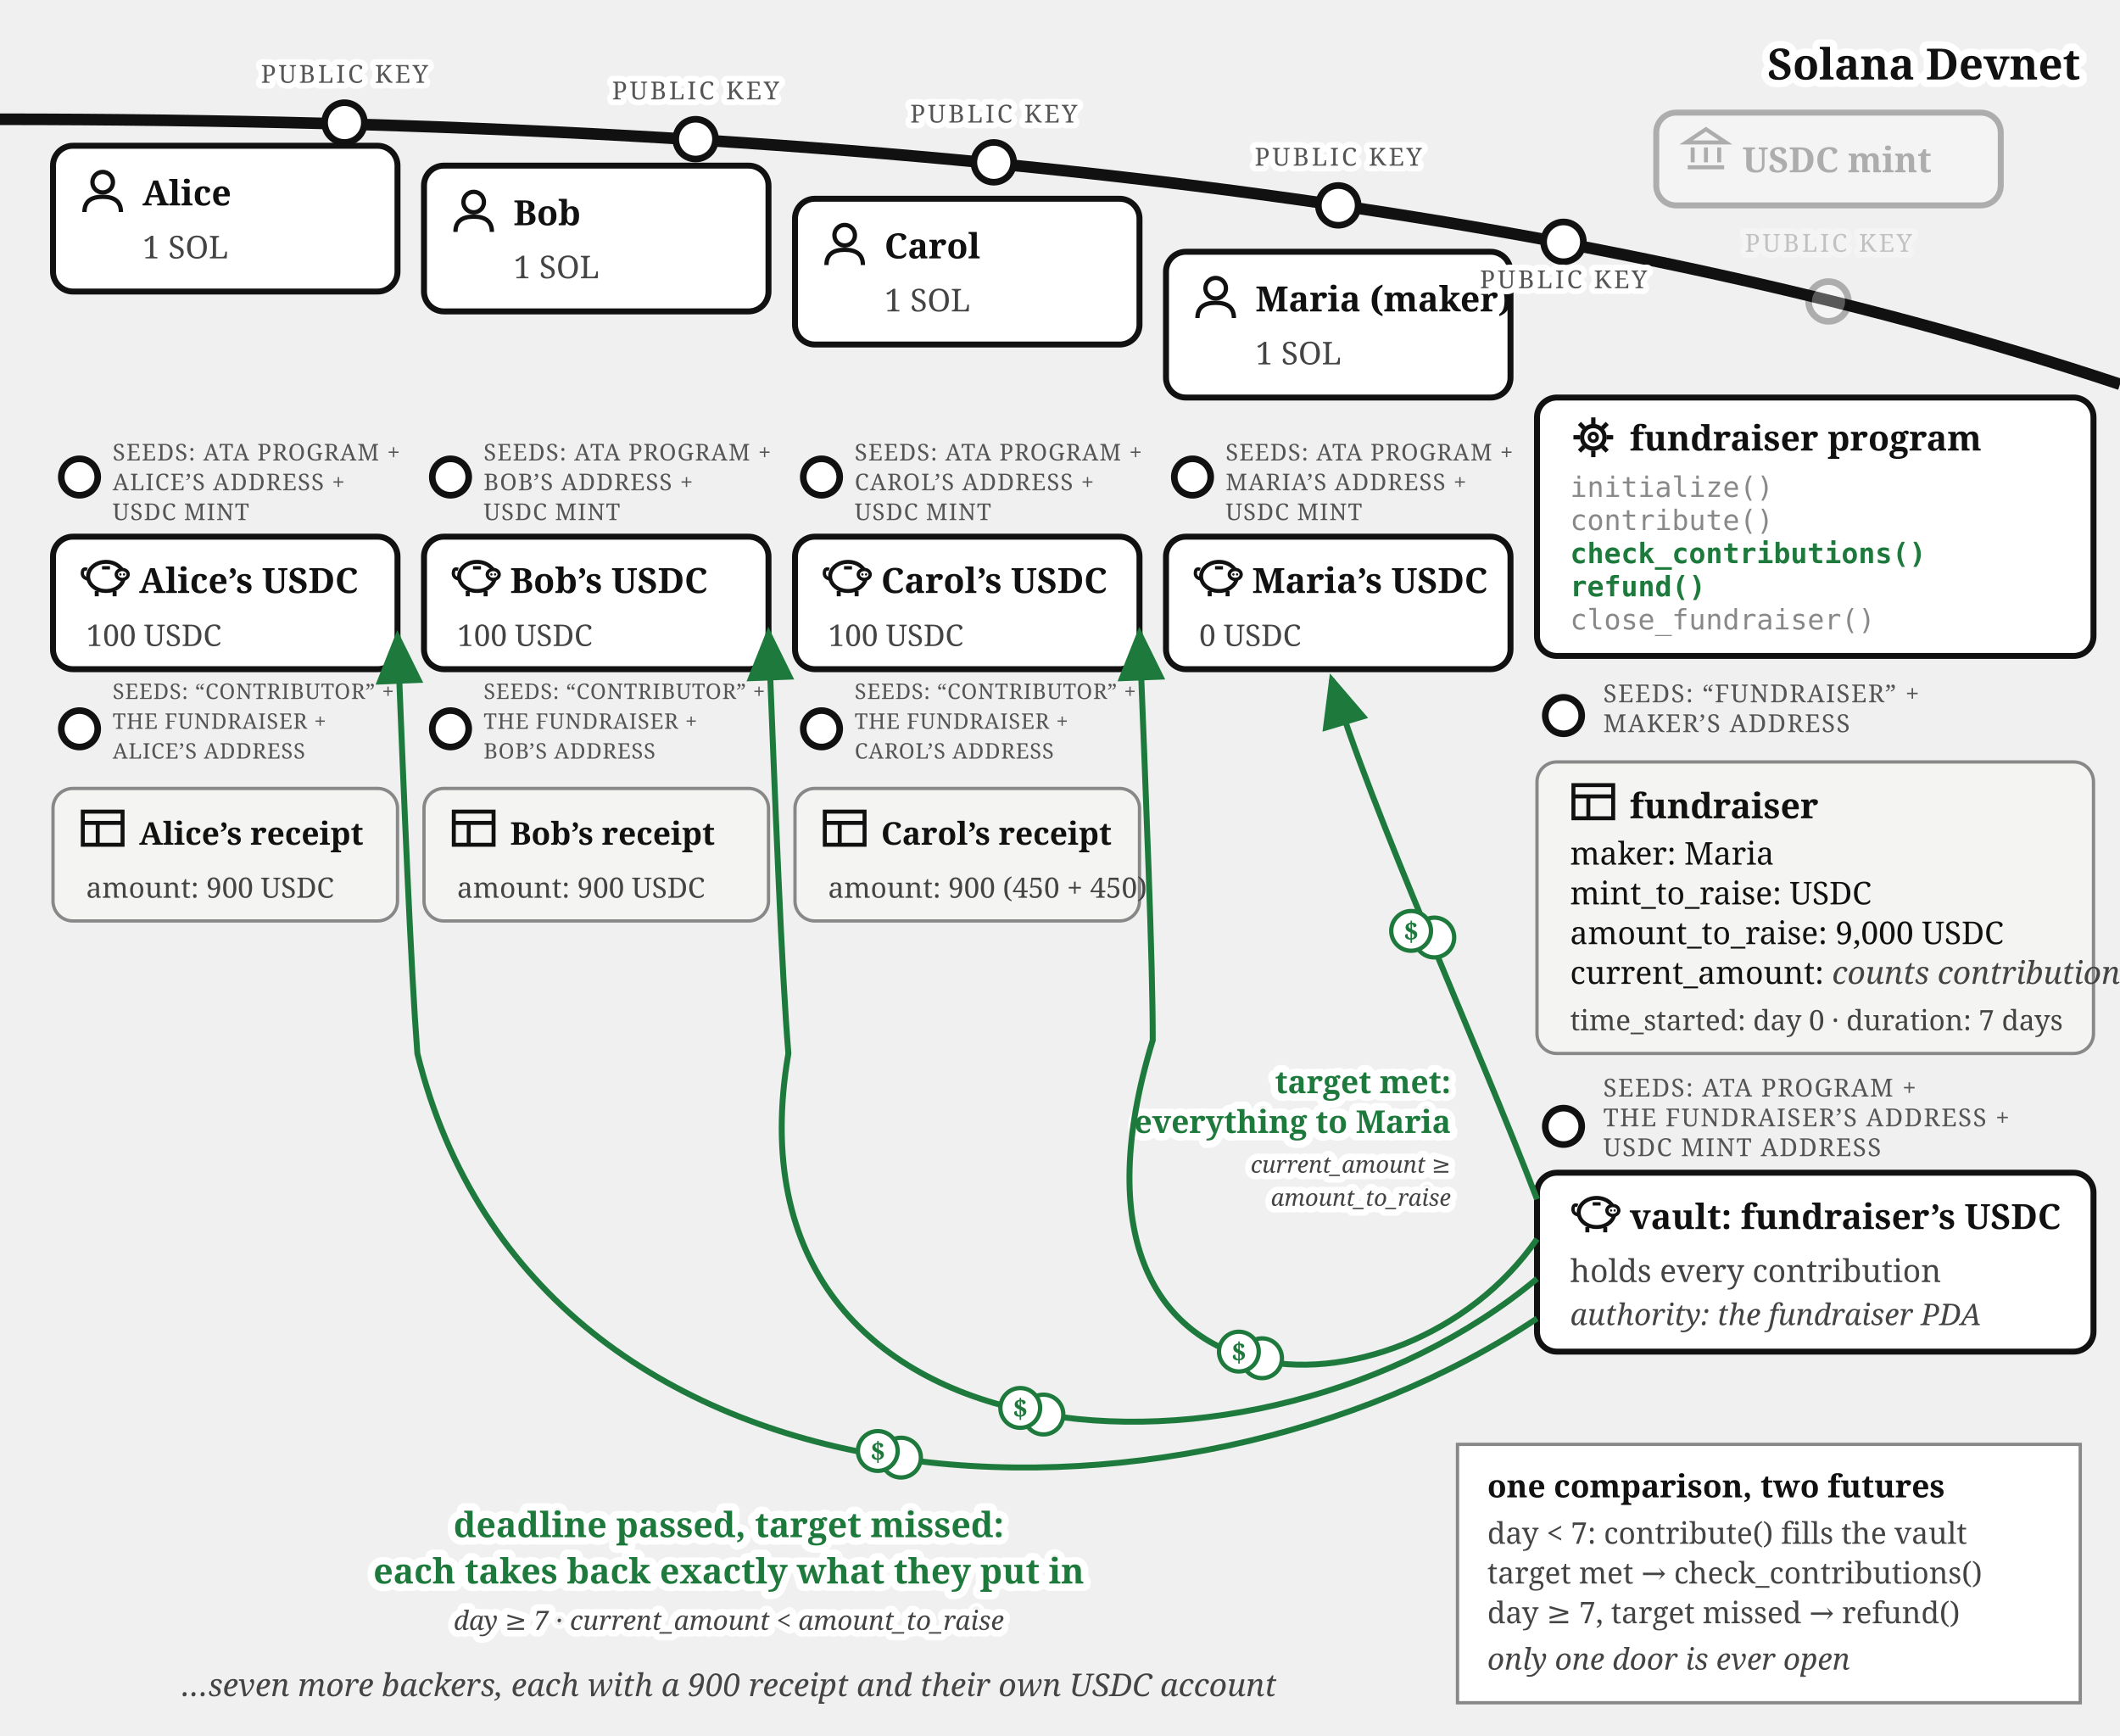
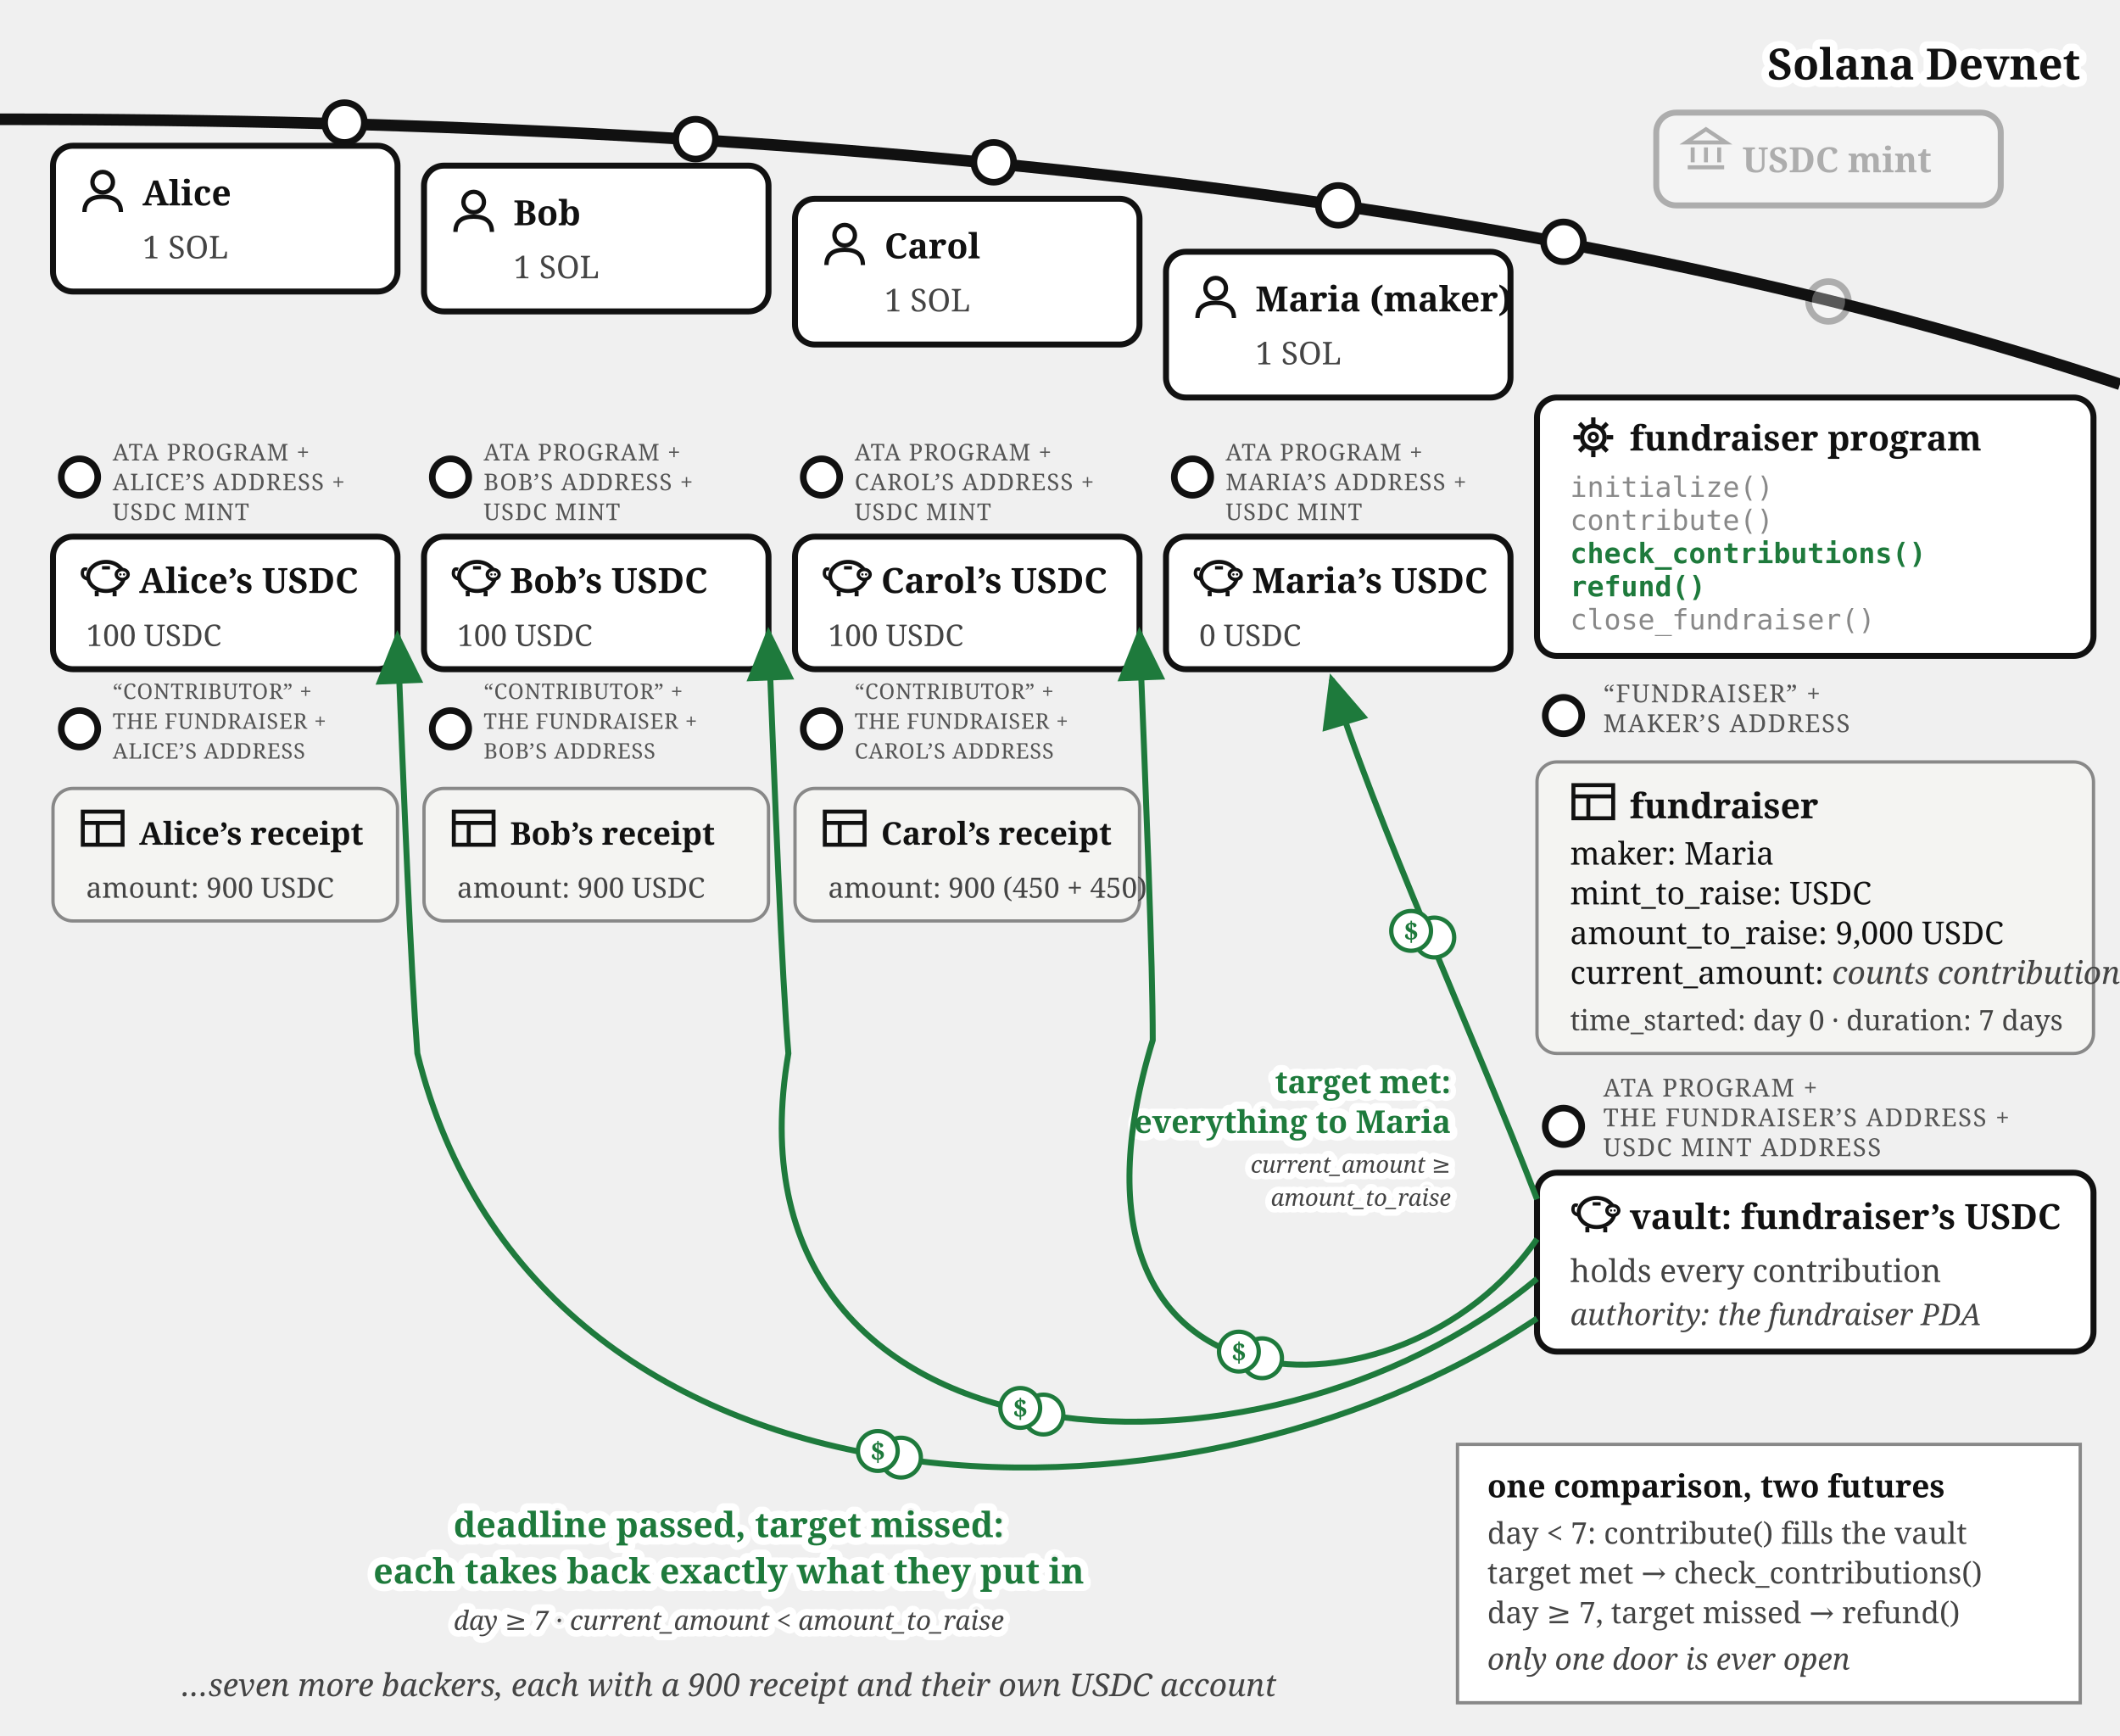
<svg xmlns="http://www.w3.org/2000/svg" viewBox="0 0 640 524" font-family="Georgia, serif" fill="#111">
  <defs>
    <marker id="fund-exits-arr" markerWidth="9" markerHeight="8" refX="8" refY="4" orient="auto">
      <path d="M0,0 L9,4 L0,8 z" fill="#1e7a3c" />
    </marker>
  </defs>
  <path d="M 0,36 Q 400,36 640,116" fill="none" stroke="#111" stroke-width="3.5" />
  <text stroke="#fff" stroke-width="4.5" paint-order="stroke" stroke-linejoin="round" x="628" y="24" font-size="13" font-weight="bold" text-anchor="end">Solana Devnet</text>
  <g opacity="0.3">
    <circle cx="552" cy="91" r="6" fill="#fff" stroke="#111" stroke-width="2" />
-     <text stroke="#fff" stroke-width="3.5" paint-order="stroke" stroke-linejoin="round" x="552" y="76" font-size="7.5" letter-spacing="0.8" fill="#555" text-anchor="middle">PUBLIC KEY</text>
    <rect x="500" y="34" width="104" height="28" rx="6" fill="#fff" stroke="#111" stroke-width="1.8" />
    <g transform="translate(508,38)" stroke="#111" stroke-width="1.2" fill="none">
      <path d="M 1,5 L 7,1 L 13,5 Z" />
      <line x1="3" y1="6.5" x2="3" y2="11" />
      <line x1="7" y1="6.5" x2="7" y2="11" />
      <line x1="11" y1="6.5" x2="11" y2="11" />
      <line x1="1.5" y1="12.5" x2="12.5" y2="12.5" />
    </g>
    <text x="526" y="52" font-size="10.5" font-weight="bold">USDC mint</text>
  </g>
  <g>
    <circle cx="104" cy="37" r="6" fill="#fff" stroke="#111" stroke-width="2" />
-     <text stroke="#fff" stroke-width="3.5" paint-order="stroke" stroke-linejoin="round" x="104" y="25" font-size="7.5" letter-spacing="0.8" fill="#555" text-anchor="middle">PUBLIC KEY</text>
    <rect x="16" y="44" width="104" height="44" rx="6" fill="#fff" stroke="#111" stroke-width="1.8" />
    <g transform="translate(24,51)">
      <circle cx="7" cy="4" r="3.1" fill="none" stroke="#111" stroke-width="1.3" />
      <path d="M 1.5,13 Q 1.5,8.4 7,8.4 Q 12.5,8.4 12.5,13" fill="none" stroke="#111" stroke-width="1.3" />
    </g>
    <text x="43" y="62" font-size="10.5" font-weight="bold">Alice</text>
    <text x="43" y="78" font-size="9.5" fill="#444">1 SOL</text>
  </g>
  <g>
    <circle cx="24" cy="144" r="5.5" fill="#fff" stroke="#111" stroke-width="2" />
-     <text x="34" y="139" font-size="7" letter-spacing="0.3" fill="#555">SEEDS: ATA PROGRAM +</text>
+     <text x="34" y="139" font-size="7" letter-spacing="0.3" fill="#555">ATA PROGRAM +</text>
    <text x="34" y="148" font-size="7" letter-spacing="0.3" fill="#555">ALICE’S ADDRESS +</text>
    <text x="34" y="157" font-size="7" letter-spacing="0.3" fill="#555">USDC MINT</text>
    <rect x="16" y="162" width="104" height="40" rx="6" fill="#fff" stroke="#111" stroke-width="1.8" />
    <g transform="translate(24,167)">
      <path d="M 2.6,7.8 Q 0.6,7.4 0.9,5.6 Q 1.1,4.4 2.3,4.9" fill="none" stroke="#111" stroke-width="1" />
      <ellipse cx="8" cy="7" rx="5.4" ry="4.4" fill="none" stroke="#111" stroke-width="1.2" />
      <ellipse cx="12.9" cy="6.4" rx="1.8" ry="1.5" fill="#fff" stroke="#111" stroke-width="1" />
      <circle cx="12.35" cy="6.4" r="0.35" fill="#111" />
      <circle cx="13.45" cy="6.4" r="0.35" fill="#111" />
      <line x1="5.2" y1="11.4" x2="5.2" y2="13" stroke="#111" stroke-width="1.2" />
      <line x1="10.6" y1="11.4" x2="10.6" y2="13" stroke="#111" stroke-width="1.2" />
      <line x1="6.8" y1="4.4" x2="9.2" y2="4.4" stroke="#111" stroke-width="1" />
    </g>
    <text x="42" y="179" font-size="10.5" font-weight="bold">Alice’s USDC</text>
    <text x="26" y="195" font-size="9" fill="#444">100 USDC</text>
  </g>
  <g>
    <circle cx="24" cy="220" r="5.5" fill="#fff" stroke="#111" stroke-width="2" />
-     <text x="34" y="211" font-size="6.5" letter-spacing="0.2" fill="#555">SEEDS: “CONTRIBUTOR” +</text>
+     <text x="34" y="211" font-size="6.5" letter-spacing="0.2" fill="#555">“CONTRIBUTOR” +</text>
    <text x="34" y="220" font-size="6.5" letter-spacing="0.2" fill="#555">THE FUNDRAISER +</text>
    <text x="34" y="229" font-size="6.5" letter-spacing="0.2" fill="#555">ALICE’S ADDRESS</text>
    <rect x="16" y="238" width="104" height="40" rx="6" fill="#f4f4f2" stroke="#888" />
    <g transform="translate(24,243)" stroke="#111" stroke-width="1.2" fill="none">
      <rect x="1" y="2" width="12" height="10" />
      <line x1="1" y1="5.4" x2="13" y2="5.4" />
      <line x1="5.5" y1="5.4" x2="5.5" y2="12" />
    </g>
    <text x="42" y="255" font-size="9.5" font-weight="bold">Alice’s receipt</text>
    <text x="26" y="271" font-size="8.5" fill="#444">amount: 900 USDC</text>
  </g>
  <g>
    <circle cx="210" cy="42" r="6" fill="#fff" stroke="#111" stroke-width="2" />
-     <text stroke="#fff" stroke-width="3.5" paint-order="stroke" stroke-linejoin="round" x="210" y="30" font-size="7.5" letter-spacing="0.8" fill="#555" text-anchor="middle">PUBLIC KEY</text>
    <rect x="128" y="50" width="104" height="44" rx="6" fill="#fff" stroke="#111" stroke-width="1.8" />
    <g transform="translate(136,57)">
      <circle cx="7" cy="4" r="3.1" fill="none" stroke="#111" stroke-width="1.3" />
      <path d="M 1.5,13 Q 1.5,8.4 7,8.4 Q 12.5,8.4 12.5,13" fill="none" stroke="#111" stroke-width="1.3" />
    </g>
    <text x="155" y="68" font-size="10.5" font-weight="bold">Bob</text>
    <text x="155" y="84" font-size="9.5" fill="#444">1 SOL</text>
  </g>
  <g>
    <circle cx="136" cy="144" r="5.5" fill="#fff" stroke="#111" stroke-width="2" />
-     <text x="146" y="139" font-size="7" letter-spacing="0.3" fill="#555">SEEDS: ATA PROGRAM +</text>
+     <text x="146" y="139" font-size="7" letter-spacing="0.3" fill="#555">ATA PROGRAM +</text>
    <text x="146" y="148" font-size="7" letter-spacing="0.3" fill="#555">BOB’S ADDRESS +</text>
    <text x="146" y="157" font-size="7" letter-spacing="0.3" fill="#555">USDC MINT</text>
    <rect x="128" y="162" width="104" height="40" rx="6" fill="#fff" stroke="#111" stroke-width="1.8" />
    <g transform="translate(136,167)">
      <path d="M 2.6,7.8 Q 0.6,7.4 0.9,5.6 Q 1.1,4.4 2.3,4.9" fill="none" stroke="#111" stroke-width="1" />
      <ellipse cx="8" cy="7" rx="5.4" ry="4.4" fill="none" stroke="#111" stroke-width="1.2" />
      <ellipse cx="12.9" cy="6.4" rx="1.8" ry="1.5" fill="#fff" stroke="#111" stroke-width="1" />
      <circle cx="12.35" cy="6.4" r="0.35" fill="#111" />
      <circle cx="13.45" cy="6.4" r="0.35" fill="#111" />
      <line x1="5.2" y1="11.4" x2="5.2" y2="13" stroke="#111" stroke-width="1.2" />
      <line x1="10.6" y1="11.4" x2="10.6" y2="13" stroke="#111" stroke-width="1.2" />
      <line x1="6.8" y1="4.4" x2="9.2" y2="4.4" stroke="#111" stroke-width="1" />
    </g>
    <text x="154" y="179" font-size="10.5" font-weight="bold">Bob’s USDC</text>
    <text x="138" y="195" font-size="9" fill="#444">100 USDC</text>
  </g>
  <g>
    <circle cx="136" cy="220" r="5.5" fill="#fff" stroke="#111" stroke-width="2" />
-     <text x="146" y="211" font-size="6.5" letter-spacing="0.2" fill="#555">SEEDS: “CONTRIBUTOR” +</text>
+     <text x="146" y="211" font-size="6.5" letter-spacing="0.2" fill="#555">“CONTRIBUTOR” +</text>
    <text x="146" y="220" font-size="6.5" letter-spacing="0.2" fill="#555">THE FUNDRAISER +</text>
    <text x="146" y="229" font-size="6.5" letter-spacing="0.2" fill="#555">BOB’S ADDRESS</text>
    <rect x="128" y="238" width="104" height="40" rx="6" fill="#f4f4f2" stroke="#888" />
    <g transform="translate(136,243)" stroke="#111" stroke-width="1.2" fill="none">
      <rect x="1" y="2" width="12" height="10" />
      <line x1="1" y1="5.4" x2="13" y2="5.4" />
      <line x1="5.5" y1="5.4" x2="5.5" y2="12" />
    </g>
    <text x="154" y="255" font-size="9.5" font-weight="bold">Bob’s receipt</text>
    <text x="138" y="271" font-size="8.5" fill="#444">amount: 900 USDC</text>
  </g>
  <g>
    <circle cx="300" cy="49" r="6" fill="#fff" stroke="#111" stroke-width="2" />
-     <text stroke="#fff" stroke-width="3.5" paint-order="stroke" stroke-linejoin="round" x="300" y="37" font-size="7.5" letter-spacing="0.8" fill="#555" text-anchor="middle">PUBLIC KEY</text>
    <rect x="240" y="60" width="104" height="44" rx="6" fill="#fff" stroke="#111" stroke-width="1.8" />
    <g transform="translate(248,67)">
      <circle cx="7" cy="4" r="3.1" fill="none" stroke="#111" stroke-width="1.3" />
      <path d="M 1.5,13 Q 1.5,8.4 7,8.4 Q 12.5,8.4 12.5,13" fill="none" stroke="#111" stroke-width="1.3" />
    </g>
    <text x="267" y="78" font-size="10.5" font-weight="bold">Carol</text>
    <text x="267" y="94" font-size="9.5" fill="#444">1 SOL</text>
  </g>
  <g>
    <circle cx="248" cy="144" r="5.5" fill="#fff" stroke="#111" stroke-width="2" />
-     <text x="258" y="139" font-size="7" letter-spacing="0.3" fill="#555">SEEDS: ATA PROGRAM +</text>
+     <text x="258" y="139" font-size="7" letter-spacing="0.3" fill="#555">ATA PROGRAM +</text>
    <text x="258" y="148" font-size="7" letter-spacing="0.3" fill="#555">CAROL’S ADDRESS +</text>
    <text x="258" y="157" font-size="7" letter-spacing="0.3" fill="#555">USDC MINT</text>
    <rect x="240" y="162" width="104" height="40" rx="6" fill="#fff" stroke="#111" stroke-width="1.8" />
    <g transform="translate(248,167)">
      <path d="M 2.6,7.8 Q 0.6,7.4 0.9,5.6 Q 1.1,4.4 2.3,4.9" fill="none" stroke="#111" stroke-width="1" />
      <ellipse cx="8" cy="7" rx="5.4" ry="4.4" fill="none" stroke="#111" stroke-width="1.2" />
      <ellipse cx="12.9" cy="6.4" rx="1.8" ry="1.5" fill="#fff" stroke="#111" stroke-width="1" />
      <circle cx="12.35" cy="6.4" r="0.35" fill="#111" />
      <circle cx="13.45" cy="6.4" r="0.35" fill="#111" />
      <line x1="5.2" y1="11.4" x2="5.2" y2="13" stroke="#111" stroke-width="1.2" />
      <line x1="10.6" y1="11.4" x2="10.6" y2="13" stroke="#111" stroke-width="1.2" />
      <line x1="6.8" y1="4.4" x2="9.2" y2="4.4" stroke="#111" stroke-width="1" />
    </g>
    <text x="266" y="179" font-size="10.5" font-weight="bold">Carol’s USDC</text>
    <text x="250" y="195" font-size="9" fill="#444">100 USDC</text>
  </g>
  <g>
    <circle cx="248" cy="220" r="5.5" fill="#fff" stroke="#111" stroke-width="2" />
-     <text x="258" y="211" font-size="6.5" letter-spacing="0.2" fill="#555">SEEDS: “CONTRIBUTOR” +</text>
+     <text x="258" y="211" font-size="6.5" letter-spacing="0.2" fill="#555">“CONTRIBUTOR” +</text>
    <text x="258" y="220" font-size="6.5" letter-spacing="0.2" fill="#555">THE FUNDRAISER +</text>
    <text x="258" y="229" font-size="6.5" letter-spacing="0.2" fill="#555">CAROL’S ADDRESS</text>
    <rect x="240" y="238" width="104" height="40" rx="6" fill="#f4f4f2" stroke="#888" />
    <g transform="translate(248,243)" stroke="#111" stroke-width="1.2" fill="none">
      <rect x="1" y="2" width="12" height="10" />
      <line x1="1" y1="5.4" x2="13" y2="5.4" />
      <line x1="5.5" y1="5.4" x2="5.5" y2="12" />
    </g>
    <text x="266" y="255" font-size="9.5" font-weight="bold">Carol’s receipt</text>
    <text x="250" y="271" font-size="8.5" fill="#444">amount: 900 (450 + 450)</text>
  </g>
  <g>
    <circle cx="404" cy="62" r="6" fill="#fff" stroke="#111" stroke-width="2" />
-     <text stroke="#fff" stroke-width="3.5" paint-order="stroke" stroke-linejoin="round" x="404" y="50" font-size="7.5" letter-spacing="0.8" fill="#555" text-anchor="middle">PUBLIC KEY</text>
    <rect x="352" y="76" width="104" height="44" rx="6" fill="#fff" stroke="#111" stroke-width="1.8" />
    <g transform="translate(360,83)">
      <circle cx="7" cy="4" r="3.1" fill="none" stroke="#111" stroke-width="1.3" />
      <path d="M 1.5,13 Q 1.5,8.4 7,8.4 Q 12.5,8.4 12.5,13" fill="none" stroke="#111" stroke-width="1.3" />
    </g>
    <text x="379" y="94" font-size="10.5" font-weight="bold">Maria (maker)</text>
    <text x="379" y="110" font-size="9.5" fill="#444">1 SOL</text>
  </g>
  <g>
    <circle cx="360" cy="144" r="5.5" fill="#fff" stroke="#111" stroke-width="2" />
-     <text x="370" y="139" font-size="7" letter-spacing="0.3" fill="#555">SEEDS: ATA PROGRAM +</text>
+     <text x="370" y="139" font-size="7" letter-spacing="0.3" fill="#555">ATA PROGRAM +</text>
    <text x="370" y="148" font-size="7" letter-spacing="0.3" fill="#555">MARIA’S ADDRESS +</text>
    <text x="370" y="157" font-size="7" letter-spacing="0.3" fill="#555">USDC MINT</text>
    <rect x="352" y="162" width="104" height="40" rx="6" fill="#fff" stroke="#111" stroke-width="1.8" />
    <g transform="translate(360,167)">
      <path d="M 2.6,7.8 Q 0.6,7.4 0.9,5.6 Q 1.1,4.4 2.3,4.9" fill="none" stroke="#111" stroke-width="1" />
      <ellipse cx="8" cy="7" rx="5.4" ry="4.4" fill="none" stroke="#111" stroke-width="1.2" />
      <ellipse cx="12.9" cy="6.4" rx="1.8" ry="1.5" fill="#fff" stroke="#111" stroke-width="1" />
      <circle cx="12.35" cy="6.4" r="0.35" fill="#111" />
      <circle cx="13.45" cy="6.4" r="0.35" fill="#111" />
      <line x1="5.2" y1="11.4" x2="5.2" y2="13" stroke="#111" stroke-width="1.2" />
      <line x1="10.6" y1="11.4" x2="10.6" y2="13" stroke="#111" stroke-width="1.2" />
      <line x1="6.8" y1="4.4" x2="9.2" y2="4.4" stroke="#111" stroke-width="1" />
    </g>
    <text x="378" y="179" font-size="10.5" font-weight="bold">Maria’s USDC</text>
    <text x="362" y="195" font-size="9" fill="#444">0 USDC</text>
  </g>
  <g>
    <circle cx="472" cy="73" r="6" fill="#fff" stroke="#111" stroke-width="2" />
-     <text stroke="#fff" stroke-width="3.5" paint-order="stroke" stroke-linejoin="round" x="472" y="87" font-size="7.5" letter-spacing="0.8" fill="#555" text-anchor="middle">PUBLIC KEY</text>
    <rect x="464" y="120" width="168" height="78" rx="6" fill="#fff" stroke="#111" stroke-width="1.8" />
    <g transform="translate(474,125)">
      <circle cx="7" cy="7" r="3.4" fill="none" stroke="#111" stroke-width="1.3" />
      <circle cx="7" cy="7" r="1.2" fill="none" stroke="#111" stroke-width="1" />
      <g stroke="#111" stroke-width="1.3">
        <line x1="7" y1="1" x2="7" y2="3" />
        <line x1="7" y1="11" x2="7" y2="13" />
        <line x1="1" y1="7" x2="3" y2="7" />
        <line x1="11" y1="7" x2="13" y2="7" />
        <line x1="2.8" y1="2.8" x2="4.2" y2="4.2" />
        <line x1="9.8" y1="9.8" x2="11.2" y2="11.2" />
        <line x1="11.2" y1="2.8" x2="9.8" y2="4.2" />
        <line x1="2.8" y1="11.2" x2="4.2" y2="9.8" />
      </g>
    </g>
    <text x="492" y="136" font-size="10.5" font-weight="bold">fundraiser program</text>
    <text x="474" y="150" font-size="8.5" font-family="Menlo, monospace" fill="#888">initialize()</text>
    <text x="474" y="160" font-size="8.5" font-family="Menlo, monospace" fill="#888">contribute()</text>
    <text x="474" y="170" font-size="8.5" font-family="Menlo, monospace" font-weight="bold" fill="#1e7a3c">check_contributions()</text>
    <text x="474" y="180" font-size="8.5" font-family="Menlo, monospace" font-weight="bold" fill="#1e7a3c">refund()</text>
    <text x="474" y="190" font-size="8.5" font-family="Menlo, monospace" fill="#888">close_fundraiser()</text>
  </g>
  <g>
    <circle cx="472" cy="216" r="5.5" fill="#fff" stroke="#111" stroke-width="2" />
-     <text x="484" y="212" font-size="7.5" letter-spacing="0.4" fill="#555">SEEDS: “FUNDRAISER” +</text>
+     <text x="484" y="212" font-size="7.5" letter-spacing="0.4" fill="#555">“FUNDRAISER” +</text>
    <text x="484" y="221" font-size="7.5" letter-spacing="0.4" fill="#555">MAKER’S ADDRESS</text>
    <rect x="464" y="230" width="168" height="88" rx="6" fill="#f4f4f2" stroke="#888" />
    <g transform="translate(474,235)" stroke="#111" stroke-width="1.2" fill="none">
      <rect x="1" y="2" width="12" height="10" />
      <line x1="1" y1="5.4" x2="13" y2="5.4" />
      <line x1="5.5" y1="5.4" x2="5.5" y2="12" />
    </g>
    <text x="492" y="247" font-size="10.5" font-weight="bold">fundraiser</text>
    <text x="474" y="261" font-size="9.5">maker: Maria</text>
    <text x="474" y="273" font-size="9.5">mint_to_raise: USDC</text>
    <text x="474" y="285" font-size="9.5">amount_to_raise: 9,000 USDC</text>
    <text x="474" y="297" font-size="9.5">current_amount: <tspan font-style="italic" fill="#444">counts contributions</tspan>
    </text>
    <text x="474" y="311" font-size="8.5" fill="#444">time_started: day 0 · duration: 7 days</text>
  </g>
  <g>
    <circle cx="472" cy="340" r="5.5" fill="#fff" stroke="#111" stroke-width="2" />
-     <text x="484" y="331" font-size="7.5" letter-spacing="0.4" fill="#555">SEEDS: ATA PROGRAM +</text>
+     <text x="484" y="331" font-size="7.5" letter-spacing="0.4" fill="#555">ATA PROGRAM +</text>
    <text x="484" y="340" font-size="7.5" letter-spacing="0.4" fill="#555">THE FUNDRAISER’S ADDRESS +</text>
    <text x="484" y="349" font-size="7.5" letter-spacing="0.4" fill="#555">USDC MINT ADDRESS</text>
    <rect x="464" y="354" width="168" height="54" rx="6" fill="#fff" stroke="#111" stroke-width="1.8" />
    <g transform="translate(474,359)">
      <path d="M 2.6,7.8 Q 0.6,7.4 0.9,5.6 Q 1.1,4.4 2.3,4.9" fill="none" stroke="#111" stroke-width="1" />
      <ellipse cx="8" cy="7" rx="5.4" ry="4.4" fill="none" stroke="#111" stroke-width="1.2" />
      <ellipse cx="12.9" cy="6.4" rx="1.8" ry="1.5" fill="#fff" stroke="#111" stroke-width="1" />
      <circle cx="12.35" cy="6.4" r="0.35" fill="#111" />
      <circle cx="13.45" cy="6.4" r="0.35" fill="#111" />
      <line x1="5.2" y1="11.4" x2="5.2" y2="13" stroke="#111" stroke-width="1.2" />
      <line x1="10.6" y1="11.4" x2="10.6" y2="13" stroke="#111" stroke-width="1.2" />
      <line x1="6.8" y1="4.4" x2="9.2" y2="4.4" stroke="#111" stroke-width="1" />
    </g>
    <text x="492" y="371" font-size="10.5" font-weight="bold">vault: fundraiser’s USDC</text>
    <text x="474" y="387" font-size="9.5" fill="#444">holds every contribution</text>
    <text x="474" y="400" font-size="9" fill="#444" font-style="italic">authority: the fundraiser PDA</text>
  </g>
  <path d="M 464,362 C 446,315 414,245 402,205" fill="none" stroke="#1e7a3c" stroke-width="1.8" marker-end="url(#fund-exits-arr)" />
  <g transform="translate(429,281)">
    <circle cx="4" cy="2" r="6" fill="#fff" stroke="#1e7a3c" stroke-width="1.3" />
    <circle cx="-3" cy="0" r="6" fill="#fff" stroke="#1e7a3c" stroke-width="1.3" />
    <text x="-3" y="3" font-size="8" font-weight="bold" fill="#1e7a3c" text-anchor="middle">$</text>
  </g>
  <text stroke="#fff" stroke-width="4.5" paint-order="stroke" stroke-linejoin="round" x="438" y="330" font-size="9.5" font-weight="bold" fill="#1e7a3c" text-anchor="end">target met:</text>
  <text stroke="#fff" stroke-width="4.5" paint-order="stroke" stroke-linejoin="round" x="438" y="342" font-size="9.5" font-weight="bold" fill="#1e7a3c" text-anchor="end">everything to Maria</text>
  <text stroke="#fff" stroke-width="4" paint-order="stroke" stroke-linejoin="round" x="438" y="354" font-size="7" font-style="italic" fill="#444" text-anchor="end">current_amount ≥</text>
  <text stroke="#fff" stroke-width="4" paint-order="stroke" stroke-linejoin="round" x="438" y="364" font-size="7" font-style="italic" fill="#444" text-anchor="end">amount_to_raise</text>
  <path d="M 464,398 C 356,470 162,464 126,318 C 124,292 122,242 120,192" fill="none" stroke="#1e7a3c" stroke-width="1.8" marker-end="url(#fund-exits-arr)" />
  <path d="M 464,386 C 380,456 216,446 238,318 C 236,294 234,242 232,191" fill="none" stroke="#1e7a3c" stroke-width="1.8" marker-end="url(#fund-exits-arr)" />
  <path d="M 464,374 C 424,432 312,432 348,314 C 348,290 346,242 344,191" fill="none" stroke="#1e7a3c" stroke-width="1.8" marker-end="url(#fund-exits-arr)" />
  <g transform="translate(268,438)">
    <circle cx="4" cy="2" r="6" fill="#fff" stroke="#1e7a3c" stroke-width="1.3" />
    <circle cx="-3" cy="0" r="6" fill="#fff" stroke="#1e7a3c" stroke-width="1.3" />
    <text x="-3" y="3" font-size="8" font-weight="bold" fill="#1e7a3c" text-anchor="middle">$</text>
  </g>
  <g transform="translate(311,425)">
    <circle cx="4" cy="2" r="6" fill="#fff" stroke="#1e7a3c" stroke-width="1.3" />
    <circle cx="-3" cy="0" r="6" fill="#fff" stroke="#1e7a3c" stroke-width="1.3" />
    <text x="-3" y="3" font-size="8" font-weight="bold" fill="#1e7a3c" text-anchor="middle">$</text>
  </g>
  <g transform="translate(377,408)">
    <circle cx="4" cy="2" r="6" fill="#fff" stroke="#1e7a3c" stroke-width="1.3" />
    <circle cx="-3" cy="0" r="6" fill="#fff" stroke="#1e7a3c" stroke-width="1.3" />
    <text x="-3" y="3" font-size="8" font-weight="bold" fill="#1e7a3c" text-anchor="middle">$</text>
  </g>
  <text stroke="#fff" stroke-width="4.5" paint-order="stroke" stroke-linejoin="round" x="220" y="464" font-size="10.5" font-weight="bold" fill="#1e7a3c" text-anchor="middle">deadline passed, target missed:</text>
  <text stroke="#fff" stroke-width="4.5" paint-order="stroke" stroke-linejoin="round" x="220" y="478" font-size="10.5" font-weight="bold" fill="#1e7a3c" text-anchor="middle">each takes back exactly what they put in</text>
  <text stroke="#fff" stroke-width="4" paint-order="stroke" stroke-linejoin="round" x="220" y="492" font-size="8" font-style="italic" fill="#444" text-anchor="middle">day ≥ 7 · current_amount &lt; amount_to_raise</text>
  <g>
    <rect x="440" y="436" width="188" height="78" fill="#fff" stroke="#888" />
    <text x="449" y="452" font-size="9.5" font-weight="bold">one comparison, two futures</text>
    <text x="449" y="466" font-size="9" fill="#444">day &lt; 7: contribute() fills the vault</text>
    <text x="449" y="478" font-size="9" fill="#444">target met → check_contributions()</text>
    <text x="449" y="490" font-size="9" fill="#444">day ≥ 7, target missed → refund()</text>
    <text x="449" y="504" font-size="9" font-style="italic" fill="#444">only one door is ever open</text>
  </g>
  <text x="220" y="512" font-size="9.5" fill="#444" font-style="italic" text-anchor="middle">…seven more backers, each with a 900 receipt and their own USDC account</text>
</svg>
